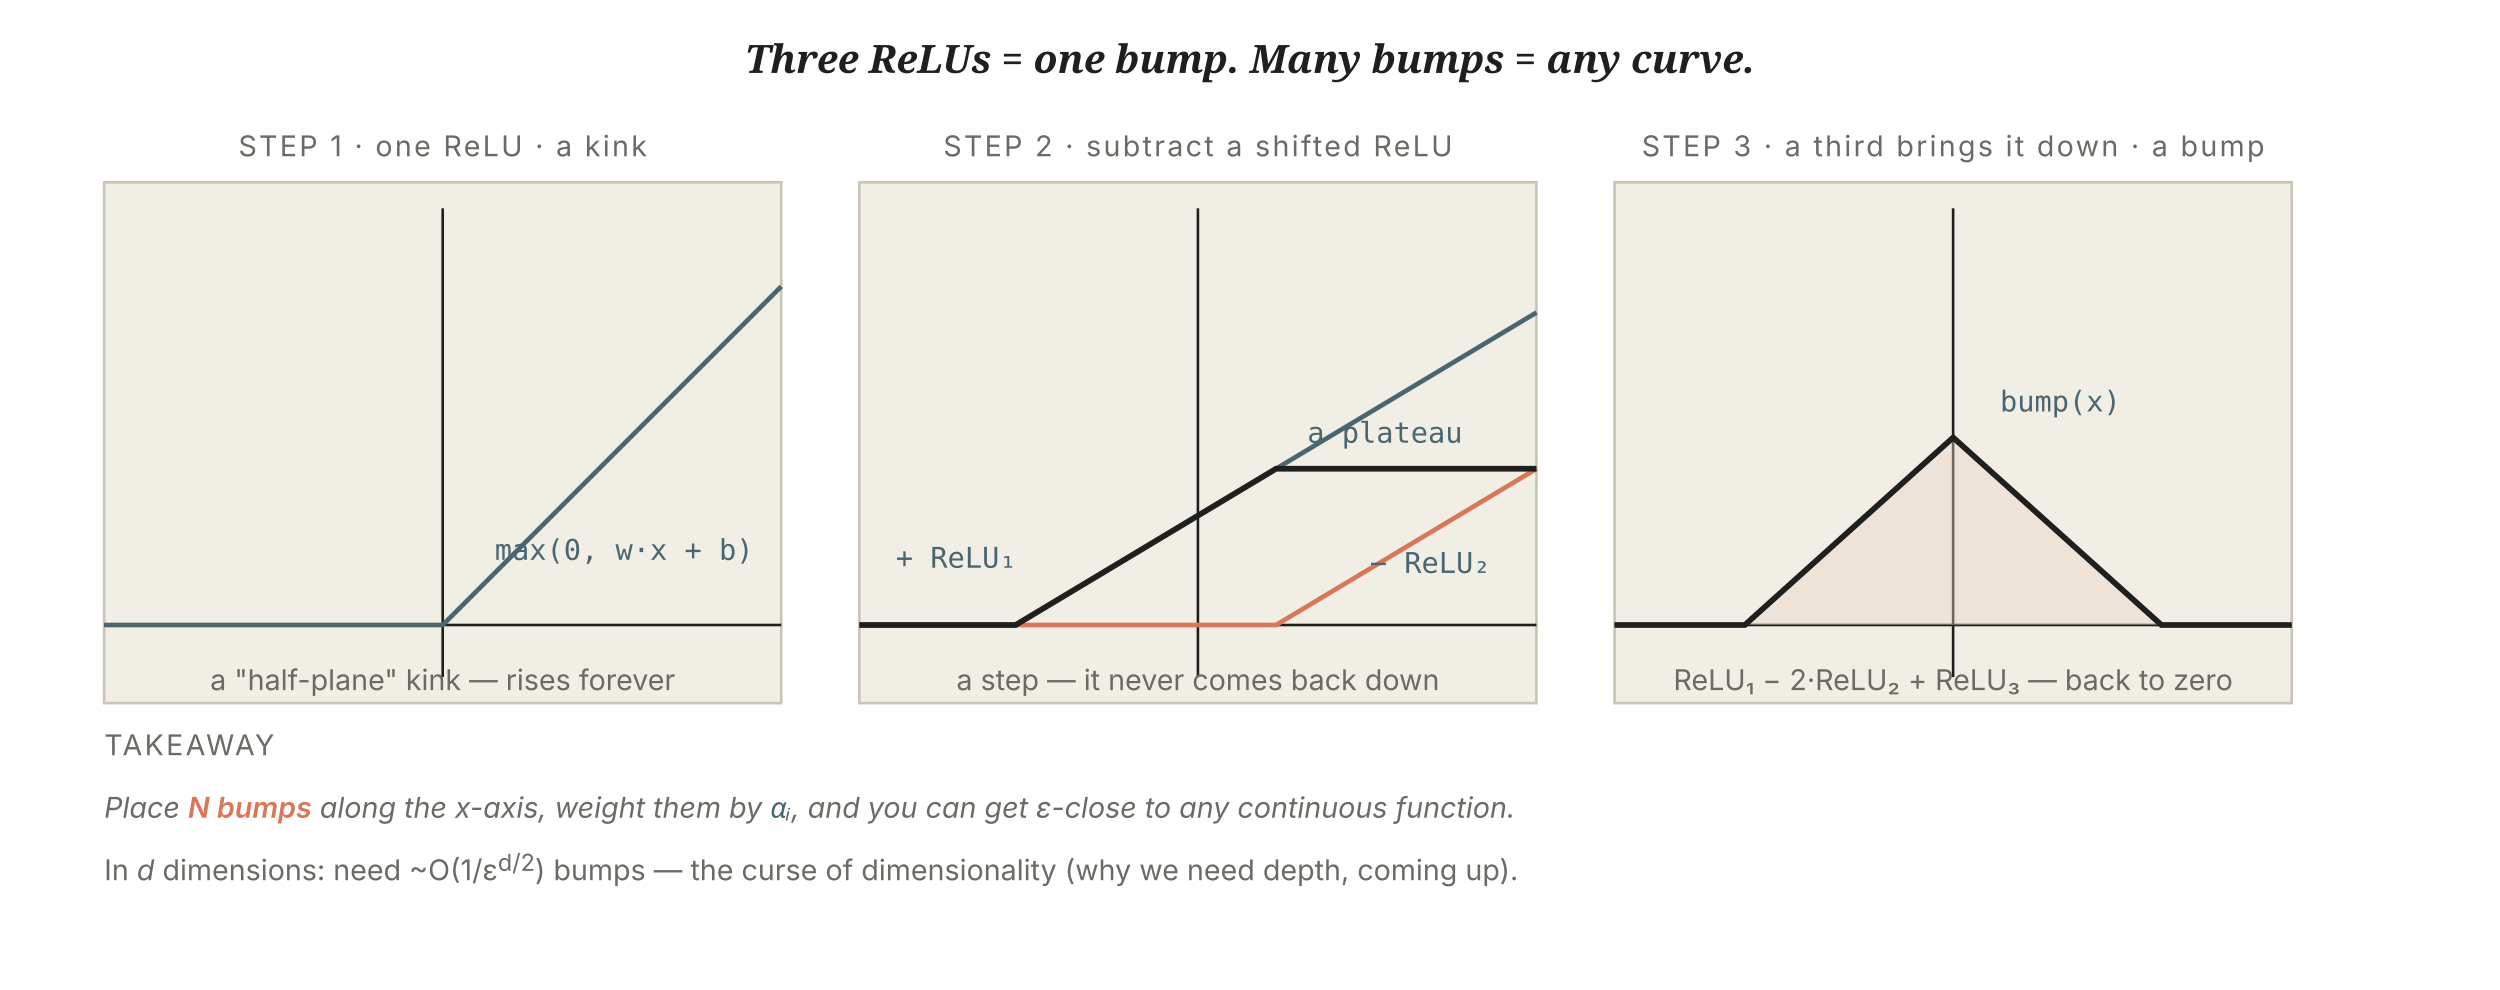
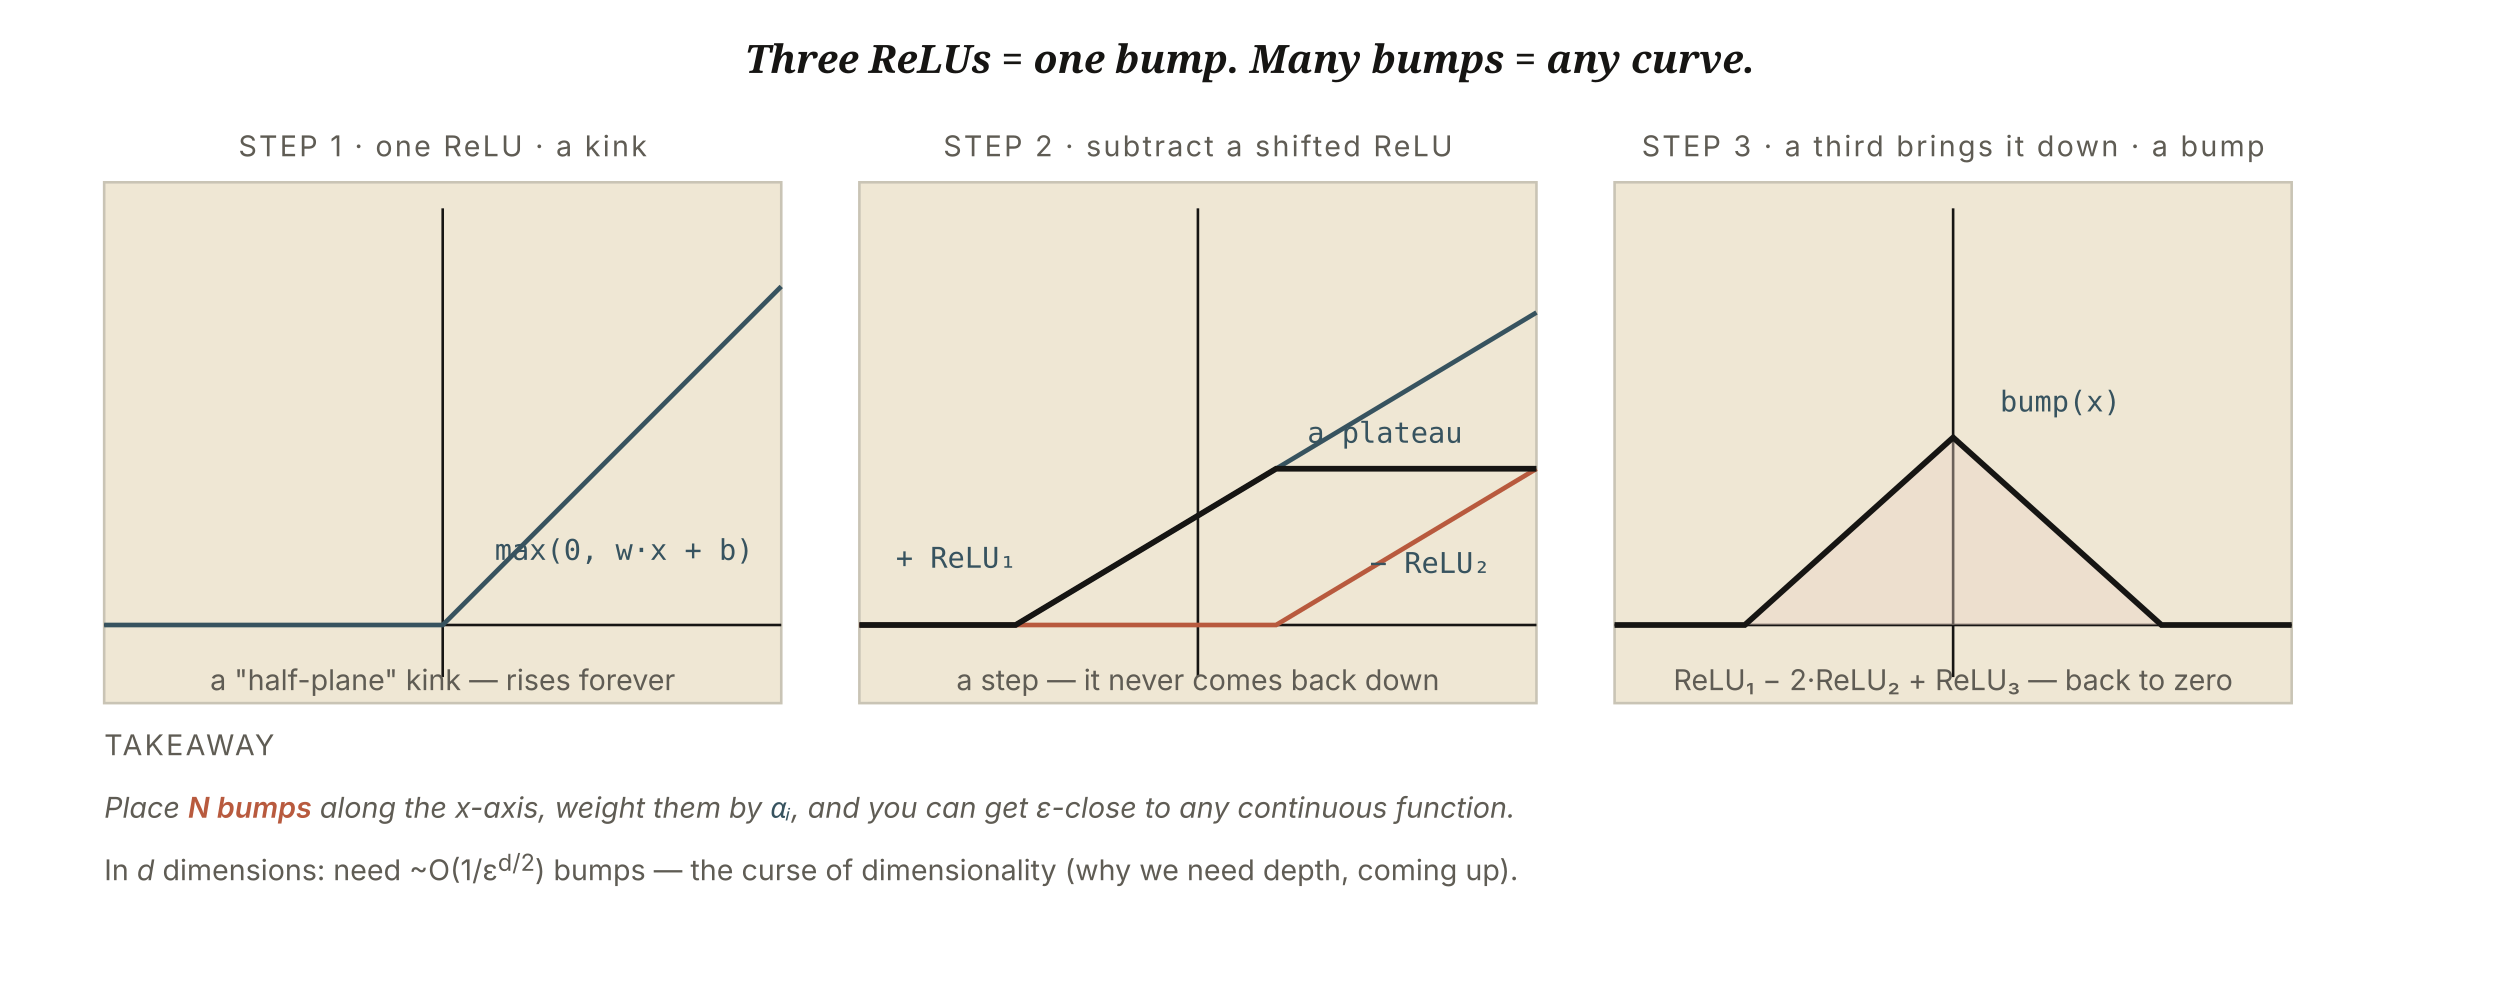
- <svg xmlns="http://www.w3.org/2000/svg" viewBox="0 0 960 380" font-family="Fraunces, Georgia, serif">
+ <svg xmlns="http://www.w3.org/2000/svg" viewBox="0 0 960 380" font-family="EB Garamond, Georgia, serif">
  <defs>
    <style>
-       .axis  { stroke:#1F1F1E; stroke-width:1; }
+       .axis  { stroke:#161513; stroke-width:1; }
      .grid  { stroke:#C9C4B5; stroke-width:0.5; }
-       .r1    { stroke:#4A6670; stroke-width:1.8; fill:none; }
-       .r2    { stroke:#D97757; stroke-width:1.8; fill:none; }
-       .r3    { stroke:#8A9A5B; stroke-width:1.8; fill:none; }
-       .sum   { stroke:#1F1F1E; stroke-width:2.2; fill:none; }
+       .r1    { stroke:#37535F; stroke-width:1.8; fill:none; }
+       .r2    { stroke:#B85A3E; stroke-width:1.8; fill:none; }
+       .r3    { stroke:#5F8573; stroke-width:1.8; fill:none; }
+       .sum   { stroke:#161513; stroke-width:2.2; fill:none; }
      .fill  { fill:#EAD3C5; opacity:0.4; stroke:none; }
-       .lbl   { fill:#1F1F1E; font-size:13px; }
-       .mut   { fill:#6B6A65; font-size:11px; font-family:Inter, sans-serif; }
-       .ttl   { fill:#1F1F1E; font-size:15px; font-weight:600; font-style:italic; }
-       .tag   { fill:#6B6A65; font-size:11px; letter-spacing:0.08em; text-transform:uppercase; font-family:Inter, sans-serif; }
-       .mono  { font-family:'JetBrains Mono', monospace; font-size:11px; fill:#4A6670; }
+       .lbl   { fill:#161513; font-size:13px; }
+       .mut   { fill:#5F5C54; font-size:11px; font-family:Inter, sans-serif; }
+       .ttl   { fill:#161513; font-size:15px; font-weight:600; font-style:italic; }
+       .tag   { fill:#5F5C54; font-size:11px; letter-spacing:0.08em; text-transform:uppercase; font-family:Inter, sans-serif; }
+       .mono  { font-family:'JetBrains Mono', monospace; font-size:11px; fill:#37535F; }
    </style>
  </defs>
  <text x="480" y="28" text-anchor="middle" class="ttl">Three ReLUs = one bump. Many bumps = any curve.</text>
  <g transform="translate(40, 70)">
    <text x="130" y="-10" text-anchor="middle" class="tag">STEP 1 · one ReLU · a kink</text>
-     <rect x="0" y="0" width="260" height="200" fill="#F0EEE5" stroke="#C9C4B5" />
+     <rect x="0" y="0" width="260" height="200" fill="#EFE7D4" stroke="#C9C4B5" />
    <line x1="0" y1="170" x2="260" y2="170" class="axis" />
    <line x1="130" y1="10" x2="130" y2="190" class="axis" />
    <path class="r1" d="M 0 170 L 130 170 L 260 40" />
    <text x="150" y="145" class="mono">max(0, w·x + b)</text>
    <text x="130" y="195" text-anchor="middle" class="mut">a "half-plane" kink — rises forever</text>
  </g>
  <g transform="translate(330, 70)">
    <text x="130" y="-10" text-anchor="middle" class="tag">STEP 2 · subtract a shifted ReLU</text>
-     <rect x="0" y="0" width="260" height="200" fill="#F0EEE5" stroke="#C9C4B5" />
+     <rect x="0" y="0" width="260" height="200" fill="#EFE7D4" stroke="#C9C4B5" />
    <line x1="0" y1="170" x2="260" y2="170" class="axis" />
    <line x1="130" y1="10" x2="130" y2="190" class="axis" />
    <path class="r1" d="M 0 170 L 60 170 L 260 50" />
    <path class="r2" d="M 0 170 L 160 170 L 260 110" />
    <polyline class="sum" points="0,170 60,170 160,110 260,110" />
-     <text x="14" y="148" class="mono" fill="#4A6670">+ ReLU₁</text>
-     <text x="196" y="150" class="mono" fill="#D97757">− ReLU₂</text>
-     <text x="172" y="100" class="mono" fill="#1F1F1E">a plateau</text>
+     <text x="14" y="148" class="mono" fill="#37535F">+ ReLU₁</text>
+     <text x="196" y="150" class="mono" fill="#B85A3E">− ReLU₂</text>
+     <text x="172" y="100" class="mono" fill="#161513">a plateau</text>
    <text x="130" y="195" text-anchor="middle" class="mut">a step — it never comes back down</text>
  </g>
  <g transform="translate(620, 70)">
    <text x="130" y="-10" text-anchor="middle" class="tag">STEP 3 · a third brings it down · a bump</text>
-     <rect x="0" y="0" width="260" height="200" fill="#F0EEE5" stroke="#C9C4B5" />
+     <rect x="0" y="0" width="260" height="200" fill="#EFE7D4" stroke="#C9C4B5" />
    <line x1="0" y1="170" x2="260" y2="170" class="axis" />
    <line x1="130" y1="10" x2="130" y2="190" class="axis" />
    <polygon class="fill" points="50,170 130,98 210,170" />
    <polyline class="sum" points="0,170 50,170 130,98 210,170 260,170" />
-     <text x="148" y="88" class="mono" fill="#1F1F1E">bump(x)</text>
+     <text x="148" y="88" class="mono" fill="#161513">bump(x)</text>
    <text x="130" y="195" text-anchor="middle" class="mut">ReLU₁ − 2·ReLU₂ + ReLU₃ — back to zero</text>
  </g>
  <g transform="translate(40, 290)">
    <text x="0" y="0" class="tag">TAKEAWAY</text>
-     <text x="0" y="24" class="mut" font-size="13" font-style="italic" fill="#1F1F1E">
-       Place <tspan fill="#D97757" font-weight="600">N bumps</tspan> along the x-axis, weight them by <tspan font-family="'JetBrains Mono'" fill="#4A6670">αᵢ</tspan>, and you can get ε-close to any continuous function.
+     <text x="0" y="24" class="mut" font-size="13" font-style="italic" fill="#161513">
+       Place <tspan fill="#B85A3E" font-weight="600">N bumps</tspan> along the x-axis, weight them by <tspan font-family="'JetBrains Mono'" fill="#37535F">αᵢ</tspan>, and you can get ε-close to any continuous function.
    </text>
    <text x="0" y="48" class="mut">
      In <tspan font-style="italic">d</tspan> dimensions: need ~O(1/ε<tspan baseline-shift="super" font-size="9">d/2</tspan>) bumps — the curse of dimensionality (why we need depth, coming up).
    </text>
  </g>
</svg>
